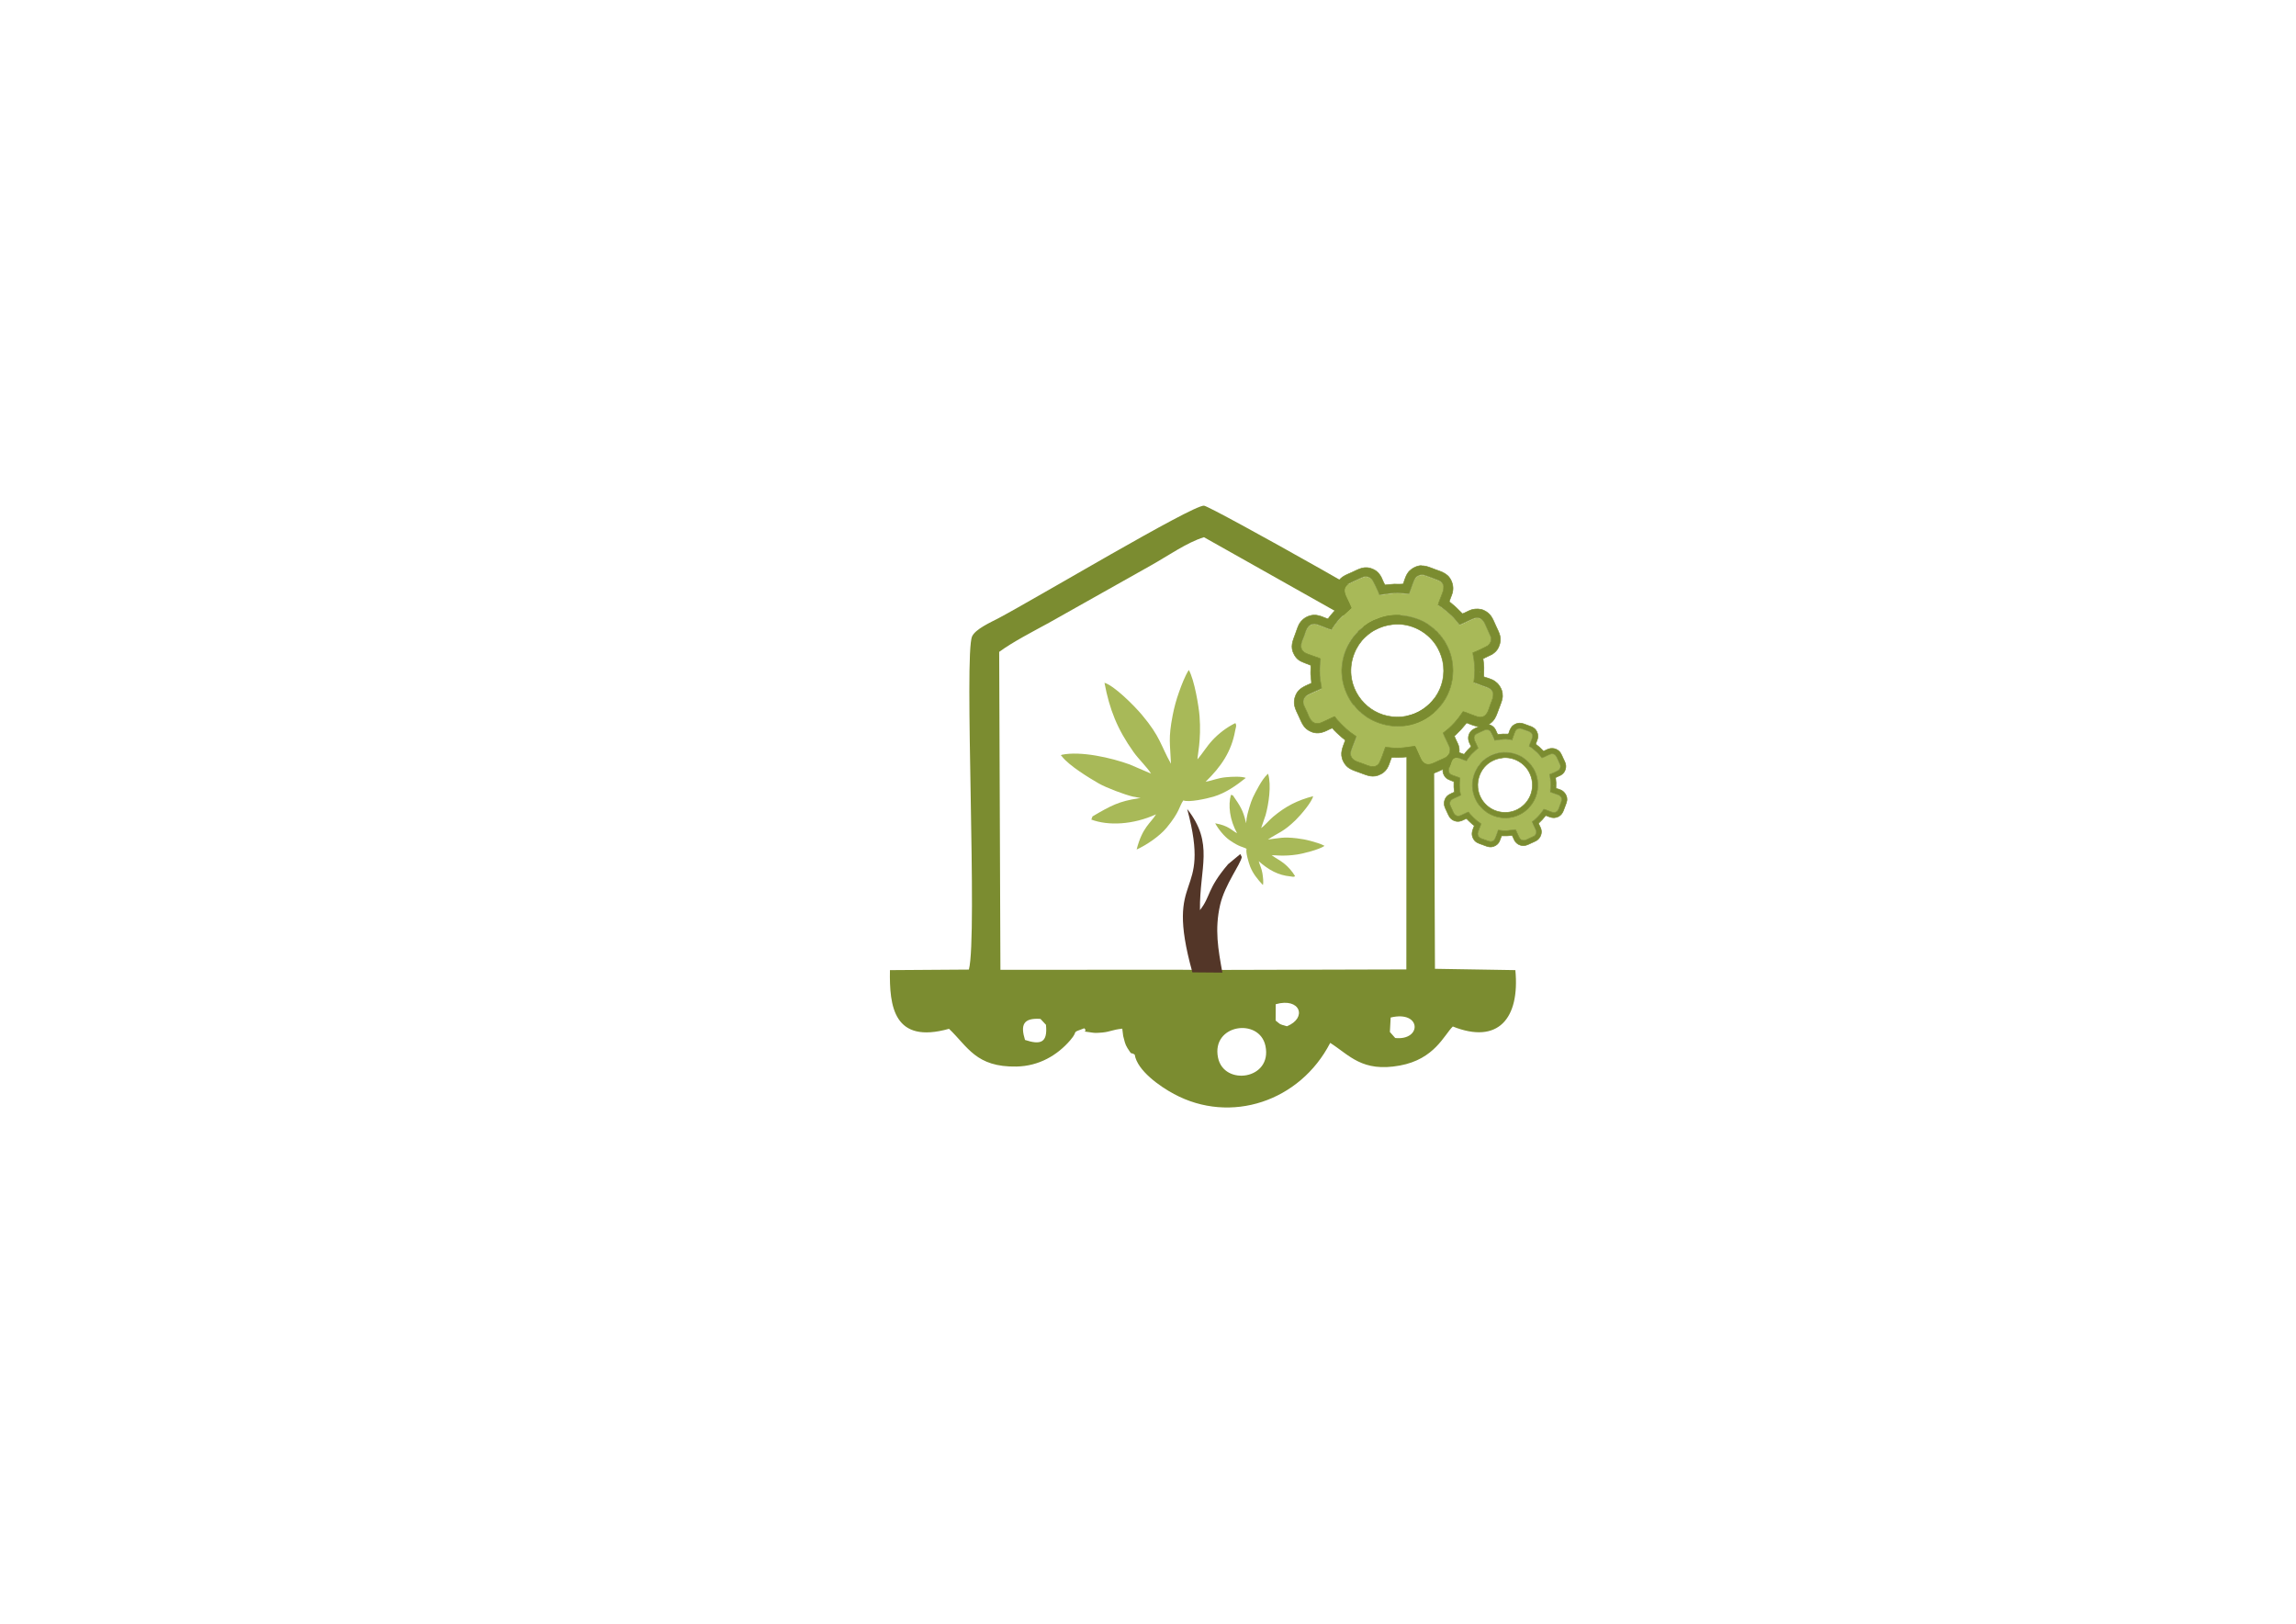
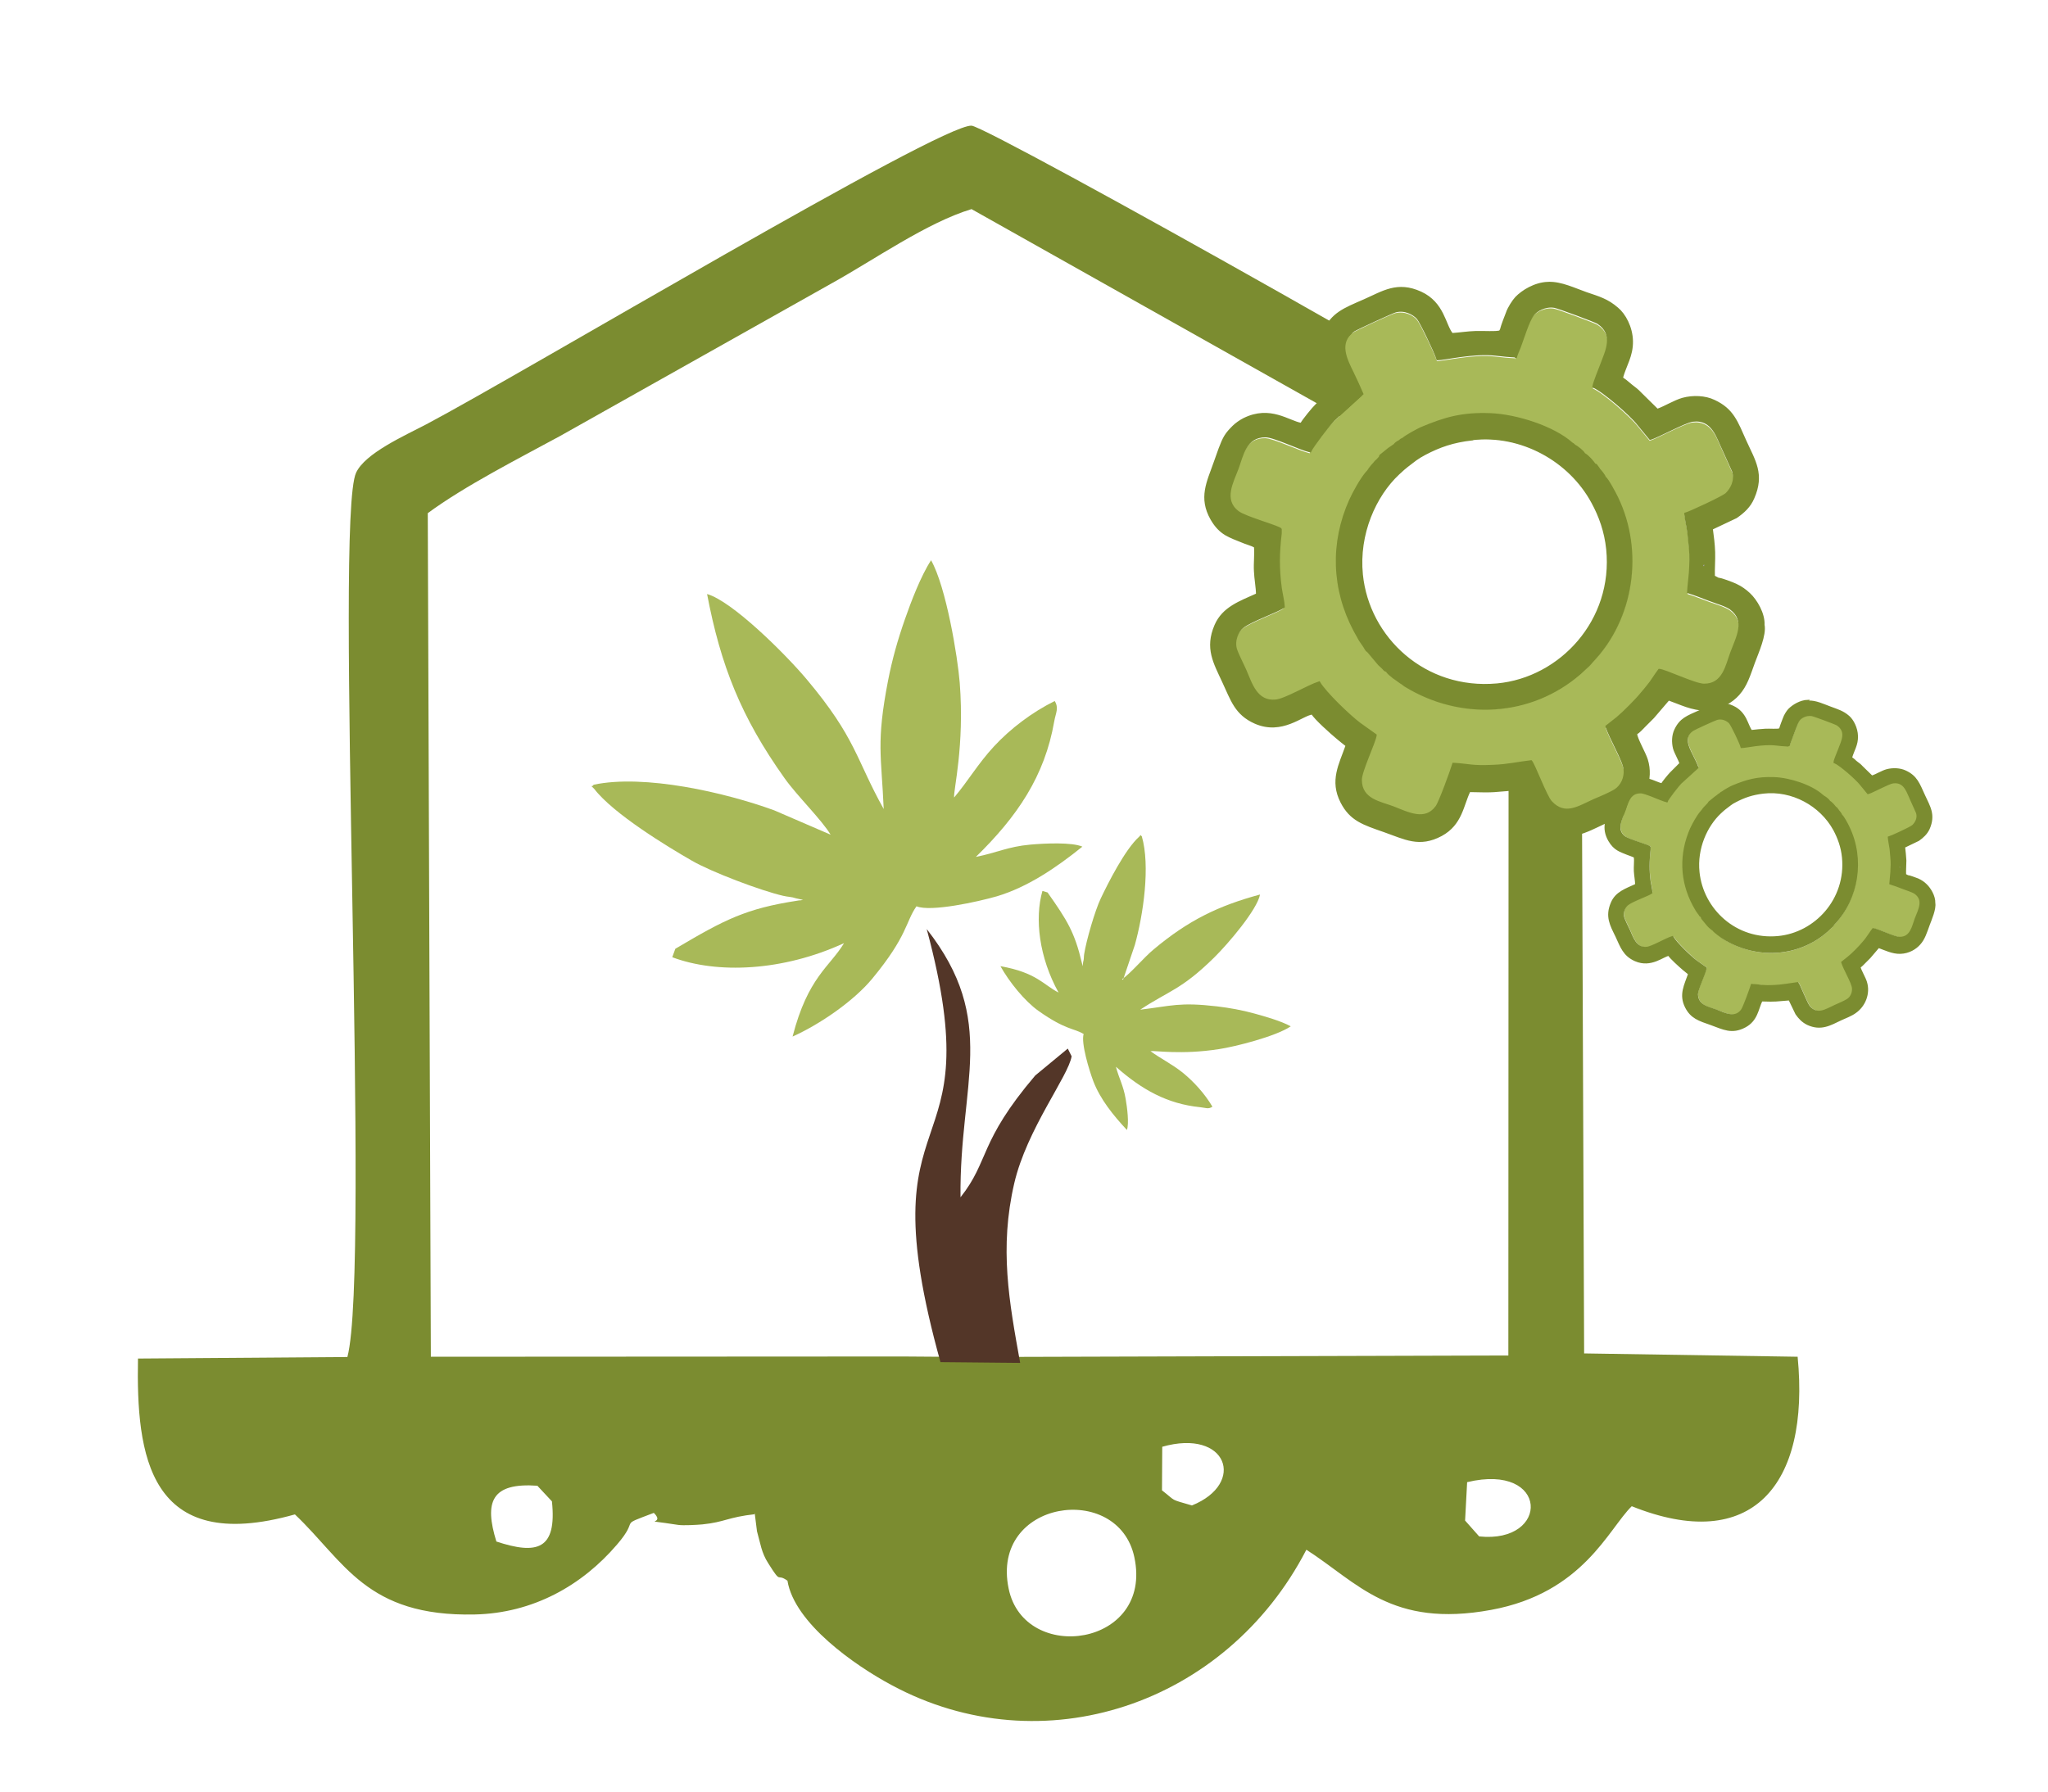
- <svg xmlns="http://www.w3.org/2000/svg" xml:space="preserve" width="297mm" height="210mm" version="1.1" style="shape-rendering:geometricPrecision; text-rendering:geometricPrecision; image-rendering:optimizeQuality; fill-rule:evenodd; clip-rule:evenodd" viewBox="0 0 29700 21000">
+ <svg xmlns="http://www.w3.org/2000/svg" xml:space="preserve" width="80mm" height="70mm" version="1.1" style="shape-rendering:geometricPrecision; text-rendering:geometricPrecision; image-rendering:optimizeQuality; fill-rule:evenodd; clip-rule:evenodd" viewBox="0 0 8000 7000">
  <defs>
    <style type="text/css">
   
    .str0 {stroke:#7B8C30;stroke-width:7.62}
    .fil1 {fill:#533628}
    .fil0 {fill:#7B8C30}
    .fil2 {fill:#A8B958}
    .fil3 {fill:#A2A2A2}
   
  </style>
  </defs>
  <g id="Capa_x0020_1">
-     <path class="fil0" d="M15756 13680c-90,-433 534,-522 613,-154 93,437 -536,524 -613,154zm-1238 -369l11 88c17,62 22,103 55,156 67,107 37,45 94,85 33,207 328,413 508,509 733,395 1630,97 2021,-661 250,159 412,383 901,293 449,-82 572,-395 685,-505 584,234 869,-101 809,-729l-1040 -17 -14 -3489c-88,112 -215,192 -355,219l-1 3278 -2603 7 -346 -3 -2302 1 -16 -4112c181,-133 447,-268 643,-376l1323 -744c210,-117 465,-297 683,-363l2169 1221c12,-9 26,-16 41,-25 71,-38 139,-61 231,-72 202,-23 405,68 529,223l0 -64c-34,-87 -2888,-1687 -2970,-1691 -153,-7 -2183,1205 -2657,1455 -107,56 -298,141 -342,235 -108,227 73,3879 -42,4310l-1021 7c-9,469 49,960 764,759 242,229 347,499 875,488 286,-6 524,-143 694,-341 117,-136 -4,-85 180,-154 65,63 -92,26 118,58 25,4 92,0 118,-3 110,-12 122,-35 257,-50zm-1058 -132l70 75c25,237 -74,261 -271,196 -60,-193 -25,-288 201,-272zm4529 -19c400,-96 406,301 59,265l-69 -78 10 -187zm-1487 -172c319,-91 411,178 145,285 -111,-32 -74,-18 -146,-74l1 -211z" />
-     <path class="fil1" d="M15424 12576l388 3c-54,-298 -102,-559 -29,-876 61,-263 264,-523 280,-619l-19 -38 -158 131c-277,326 -222,414 -364,594 -6,-556 187,-859 -165,-1308 324,1207 -307,768 67,2112z" />
-     <path class="fil2" d="M14888 10005l-275 -118c-240,-87 -633,-177 -880,-125 -8,15 -22,-4 3,20 94,123 360,283 476,350 95,55 336,146 444,171 26,6 37,4 64,12l34 7c-24,5 -9,0 -27,3 -251,38 -353,92 -595,234l-15 41c219,82 539,68 837,-68 -70,116 -176,164 -251,455 133,-60 298,-174 388,-282 173,-209 162,-277 216,-353 70,29 301,-22 392,-49 150,-45 288,-139 416,-242 -51,-22 -182,-16 -254,-9 -110,10 -164,40 -266,59 203,-197 335,-394 382,-659 7,-42 24,-65 3,-100 -111,54 -216,135 -295,220 -79,85 -126,169 -195,249 -3,-37 51,-250 27,-558 -10,-127 -66,-468 -139,-598 -50,76 -98,205 -127,287 -37,103 -62,198 -82,300 -59,303 -32,366 -22,626 -136,-243 -134,-345 -375,-632 -106,-126 -364,-382 -485,-415 66,347 165,599 378,898 61,86 181,202 224,276z" />
-     <path class="fil2" d="M16313 10712l58 -169c41,-147 76,-386 34,-530 -9,-4 1,-13 -12,3 -69,62 -152,228 -187,300 -28,59 -71,207 -81,272 -2,16 0,22 -4,39l-3 20c-4,-14 -1,-5 -3,-16 -34,-148 -71,-206 -167,-344l-25 -7c-39,134 -16,324 79,496 -72,-36 -106,-97 -283,-128 42,77 117,170 186,218 133,93 172,84 220,112 -14,43 27,179 47,231 34,87 96,165 164,237 11,-31 1,-109 -6,-152 -11,-65 -31,-96 -48,-156 127,112 250,182 411,197 26,3 40,11 60,-3 -37,-63 -91,-123 -145,-166 -55,-43 -106,-67 -158,-105 22,-4 151,19 334,-10 75,-12 276,-61 350,-111 -47,-27 -127,-49 -177,-63 -63,-17 -121,-28 -182,-35 -184,-21 -220,-2 -374,16 139,-92 199,-96 360,-253 70,-69 211,-235 225,-308 -204,55 -349,126 -518,267 -48,40 -112,117 -154,146z" />
-     <path class="fil2" d="M17667 9265l-23 -17c-9,-7 -14,-9 -22,-16 -9,-6 -20,-16 -24,-24 -9,-4 -8,-3 -15,-10 -6,-6 -6,-7 -12,-11 -9,-8 -14,-14 -23,-25l-39 -46c-5,-4 1,1 -5,-5 -1,-1 -3,-2 -3,-3 -6,-6 -2,-1 -5,-7 -9,-16 -19,-27 -29,-43 -9,-14 -17,-29 -25,-45 -106,-202 -114,-427 -21,-636 18,-40 52,-101 78,-131l10 -12 8 -11c8,-9 9,-12 18,-21 8,-8 10,-14 19,-20l13 -15c2,-7 2,-7 10,-13l34 -28 11 -8 16 -11c3,-6 15,-14 23,-18 9,-8 10,-9 21,-14 8,-10 68,-43 85,-50 118,-50 200,-73 338,-69 131,4 311,63 400,143 3,2 5,3 7,5 3,3 3,2 5,5 10,5 43,30 46,40 19,9 40,35 52,52 8,1 6,2 11,9 4,5 7,8 10,14 9,9 24,27 28,39 12,6 50,78 59,97 127,262 79,591 -122,800 -7,7 -10,13 -18,20l-41 38c-238,206 -580,228 -853,59 -8,-5 -15,-11 -22,-15zm561 -1582c-30,-1 -69,-5 -100,-8 -107,-12 -250,22 -283,22 -10,-33 -81,-181 -96,-199 -19,-23 -63,-46 -108,-34 -18,5 -189,83 -204,94 -81,57 -38,138 -4,207 16,33 33,68 46,101l-140 128c-22,21 -104,128 -115,153 -52,-12 -176,-73 -217,-73 -99,-1 -113,94 -136,155 -25,67 -76,154 1,213 36,27 208,73 209,85 0,1 1,2 1,3l-1 18c-11,95 -13,168 0,264 4,28 14,68 15,94 -27,21 -161,68 -200,98 -23,18 -46,64 -34,108 8,28 33,75 46,103 29,65 54,156 147,147 45,-4 158,-72 212,-89 31,51 148,164 198,201l79 56c-3,34 -73,175 -73,219 0,97 96,110 158,133 74,28 156,72 211,-3 15,-21 72,-176 82,-209 82,4 87,15 196,9 68,-3 120,-15 184,-23 15,16 73,172 98,198 68,73 134,25 211,-10 27,-12 78,-33 101,-48 31,-20 50,-61 46,-100 -4,-44 -71,-153 -89,-211l53 -42c30,-23 93,-87 118,-118 11,-14 19,-22 30,-37 20,-26 35,-52 56,-79 29,1 175,72 219,72 95,1 110,-94 133,-157 28,-76 73,-155 -3,-212 -24,-18 -70,-31 -103,-43 -33,-13 -73,-29 -106,-39 2,-31 7,-64 9,-96 3,-43 3,-80 0,-119l-7 -73c-4,-30 -13,-65 -15,-94 17,-4 185,-81 201,-97 23,-23 46,-61 32,-108l-46 -103c-29,-60 -50,-157 -150,-145 -39,5 -174,80 -208,89l-59 -71c-36,-46 -173,-165 -219,-183 3,-21 29,-83 38,-107 25,-68 69,-149 -15,-205 -14,-9 -194,-76 -212,-79 -45,-8 -89,17 -105,39 -21,30 -47,112 -63,155 -6,17 -15,36 -19,54z" />
-     <path class="fil0 str0" d="M18384 7315c-64,3 -123,40 -155,73 -14,15 -36,48 -45,74 -6,16 -24,60 -29,82 -2,3 -3,6 -3,7 -11,8 -90,3 -118,4 -41,1 -77,7 -117,11 -36,-44 -42,-151 -152,-202 -114,-53 -185,-3 -276,38 -99,43 -156,64 -198,155 -21,44 -24,102 -10,152 11,38 47,98 53,124 -7,8 -12,10 -19,19l-62 61c-13,12 -66,77 -73,91 -62,-11 -150,-88 -279,-23 -18,9 -39,23 -51,36 -14,14 -29,29 -40,48 -18,30 -38,90 -51,127 -35,98 -75,173 -16,277 44,77 93,86 148,110 17,7 48,17 64,25 4,32 -2,81 0,120 2,35 10,81 10,112 -83,38 -164,64 -202,151 -49,112 -5,184 38,276 41,87 60,157 157,199 131,57 230,-39 278,-45 13,23 94,96 122,120 15,13 29,24 45,36 -32,92 -78,171 -25,276 45,88 106,106 210,143 99,35 170,76 277,18 99,-53 104,-146 137,-215 133,4 110,0 232,-9l57 118c25,36 51,64 94,84 109,52 186,3 275,-37 34,-16 91,-38 119,-58 76,-53 118,-155 88,-250 -11,-35 -49,-97 -53,-126 16,-10 27,-24 42,-39 15,-15 28,-27 41,-41l75 -88c54,19 116,51 181,49 72,-3 127,-38 159,-74 38,-43 52,-93 76,-157 17,-47 56,-132 47,-182 2,-54 -35,-118 -70,-151 -18,-17 -39,-32 -66,-44 -16,-7 -71,-28 -85,-28l-21 -11c-1,-36 3,-80 2,-119 -1,-40 -7,-75 -11,-113l118 -57c37,-25 66,-52 84,-94 51,-116 5,-182 -37,-275 -44,-98 -63,-156 -154,-199 -44,-21 -103,-23 -153,-10 -39,11 -85,40 -124,54l-82 -81c-13,-15 -28,-24 -44,-38 -10,-9 -13,-10 -22,-19 -6,-6 -18,-12 -23,-19 16,-59 50,-106 48,-178 -2,-68 -37,-131 -71,-160 -49,-42 -90,-53 -152,-75 -53,-19 -122,-53 -183,-50 -2,0 -4,0 -5,1zm757 1377c0,-6 -1,-1 3,-1 11,1 0,-6 1,1 2,6 -5,4 -5,0zm-914 -1010c4,-18 13,-37 19,-54 16,-43 42,-126 63,-155 16,-22 60,-47 105,-39 18,3 199,70 212,79 84,57 40,137 15,205 -9,24 -35,85 -38,107 46,19 183,137 219,183l59 71c33,-9 168,-84 208,-89 100,-12 121,85 150,145l46 103c14,47 -9,86 -32,108 -16,16 -185,93 -201,97 2,30 11,64 15,94l7 73c4,39 3,76 0,119 -2,32 -7,65 -9,96 33,10 73,26 106,39 32,12 79,25 103,43 76,57 31,136 3,212 -23,63 -39,158 -133,157 -43,0 -190,-71 -219,-72 -21,27 -36,53 -56,79 -11,15 -19,23 -30,37 -25,32 -88,95 -118,118l-53 42c18,59 85,168 89,211 4,40 -16,80 -46,100 -23,15 -74,36 -101,48 -78,35 -144,83 -211,10 -25,-27 -82,-182 -98,-198 -64,8 -116,19 -184,23 -109,5 -114,-5 -196,-9 -10,33 -67,188 -82,209 -55,74 -137,31 -211,3 -62,-24 -157,-37 -158,-133 0,-43 69,-185 73,-219l-79 -56c-50,-37 -167,-150 -198,-201 -54,17 -167,85 -212,89 -93,9 -118,-81 -147,-147 -13,-29 -38,-75 -46,-103 -12,-44 11,-89 34,-108 39,-31 173,-78 200,-98 -1,-26 -11,-66 -15,-94 -13,-96 -11,-169 0,-264l1 -18c0,-1 -1,-1 -1,-3 -1,-12 -173,-57 -209,-85 -77,-59 -26,-146 -1,-213 23,-61 37,-156 136,-155 41,0 165,61 217,73 11,-25 93,-132 115,-153l140 -128c-13,-33 -30,-68 -46,-101 -34,-69 -76,-149 4,-207 15,-10 185,-89 204,-94 45,-12 89,11 108,34 15,18 86,166 96,199 33,0 176,-34 283,-22 30,4 69,7 100,8z" />
-     <path class="fil0 str0" d="M17510 9115l39 46c9,11 14,17 23,25 5,5 6,5 12,11 7,7 6,6 15,10 4,7 15,18 24,24 7,7 12,9 22,16l23 17c7,4 14,10 22,15 273,169 615,147 853,-59l41 -38c8,-8 11,-13 18,-20 201,-209 249,-538 122,-800 -9,-19 -47,-91 -59,-97 -5,-13 -20,-31 -28,-39 -3,-6 -6,-9 -10,-14 -5,-7 -4,-8 -11,-9 -12,-18 -33,-43 -52,-52 -3,-10 -36,-36 -46,-40 -2,-3 -2,-2 -5,-5 -2,-2 -4,-3 -7,-5 -88,-80 -269,-139 -400,-143 -138,-5 -219,19 -338,69 -16,7 -77,40 -85,50 -11,5 -12,6 -21,14 -8,4 -20,12 -23,18l-16 11 -11 8 -34 28c-8,6 -8,6 -10,13l-13 15c-9,6 -11,12 -19,20 -8,9 -10,12 -18,21l-8 11 -10 12c-25,31 -60,92 -78,131 -94,209 -86,434 21,636 8,16 16,31 25,45 10,16 20,27 29,43 4,6 0,1 5,7 1,1 2,3 3,3 6,6 0,0 5,5zm505 -1039c237,-27 474,102 585,308 36,67 63,142 72,229 34,347 -227,629 -536,658 -351,33 -627,-226 -659,-536 -20,-198 65,-385 179,-492 41,-38 42,-37 84,-68 13,-10 28,-18 45,-27 71,-38 139,-61 231,-72z" />
-     <path class="fil3" d="M19141 8692c0,4 7,6 5,0 -2,-7 9,0 -1,-1 -4,0 -3,-5 -3,1z" />
-     <path class="fil2" d="M19228 10501l-13 -10c-5,-4 -9,-6 -13,-10 -5,-3 -12,-10 -14,-14 -5,-2 -5,-2 -9,-6 -3,-4 -4,-4 -7,-7 -6,-5 -8,-8 -14,-15l-23 -27c-3,-2 1,1 -3,-3 0,0 -2,-1 -2,-2 -3,-4 -1,-1 -3,-4 -5,-9 -11,-16 -17,-25 -5,-8 -10,-17 -15,-26 -63,-119 -67,-252 -12,-375 10,-23 31,-59 46,-77l6 -7 5 -7c5,-6 6,-7 10,-13 4,-5 6,-8 11,-12l8 -9c1,-4 1,-4 6,-8l20 -16 6 -5 9 -7c2,-3 9,-8 13,-10 5,-5 6,-6 12,-8 5,-6 40,-25 50,-29 70,-29 118,-43 199,-40 77,3 184,37 236,84 2,1 3,2 4,3 2,2 1,1 3,3 6,3 25,18 27,24 11,6 24,21 31,31 5,1 3,1 7,5 2,3 4,5 6,9 5,5 14,16 17,23 7,4 29,46 35,57 75,154 47,348 -72,472 -4,4 -6,7 -10,12l-24 22c-140,122 -342,135 -503,35 -5,-3 -9,-7 -13,-9zm330 -933c-18,-1 -41,-3 -59,-5 -63,-7 -147,13 -167,13 -6,-20 -48,-107 -56,-117 -11,-14 -37,-27 -64,-20 -11,3 -111,49 -120,55 -47,34 -22,81 -2,122 10,20 20,40 27,60l-82 75c-13,13 -61,75 -68,90 -31,-7 -104,-43 -128,-43 -58,-1 -67,55 -80,91 -15,40 -45,91 0,125 21,16 123,43 123,50 0,1 0,1 0,1l0 10c-7,56 -8,99 0,156 2,16 8,40 9,55 -16,12 -95,40 -118,58 -14,11 -27,38 -20,64 4,16 19,44 27,61 17,38 32,92 87,86 27,-3 93,-42 125,-52 18,30 87,97 117,119l46 33c-2,20 -43,103 -43,129 0,57 56,65 93,79 44,17 92,42 125,-2 9,-12 42,-104 48,-123 48,3 51,9 115,6 40,-2 71,-9 108,-13 9,9 43,101 58,117 40,43 79,15 125,-6 16,-7 46,-19 59,-28 18,-12 29,-36 27,-59 -2,-26 -42,-90 -53,-125l31 -25c17,-14 55,-51 69,-70 7,-8 11,-13 18,-22 12,-15 20,-30 33,-46 17,1 103,42 129,43 56,1 65,-55 79,-93 16,-45 43,-91 -2,-125 -14,-10 -41,-18 -60,-25 -20,-7 -43,-17 -63,-23 1,-18 4,-38 5,-57 2,-25 2,-47 0,-70l-4 -43c-2,-18 -8,-38 -9,-56 10,-2 109,-48 119,-57 13,-13 27,-36 19,-64l-27 -61c-17,-35 -30,-92 -89,-85 -23,3 -103,47 -122,52l-35 -42c-21,-27 -102,-97 -129,-108 2,-12 17,-49 22,-63 15,-40 41,-88 -9,-121 -8,-5 -115,-45 -125,-47 -27,-5 -53,10 -62,23 -13,17 -28,66 -37,92 -4,10 -9,21 -11,32z" />
-     <path class="fil0 str0" d="M19651 9352c-38,2 -73,24 -91,43 -8,9 -21,29 -27,44 -4,10 -14,35 -17,48 -1,2 -2,3 -2,4 -7,5 -53,2 -70,2 -24,1 -45,4 -69,6 -21,-26 -25,-89 -90,-119 -67,-31 -109,-2 -163,22 -59,26 -92,38 -117,91 -12,26 -14,60 -6,90 6,23 27,58 31,73 -4,4 -7,6 -11,11l-36 36c-7,7 -39,45 -43,53 -36,-6 -89,-52 -165,-14 -11,5 -23,14 -30,21 -8,8 -17,17 -24,28 -11,18 -22,53 -30,75 -21,58 -44,102 -9,163 26,45 55,51 87,65 10,4 28,10 38,15 2,19 -1,47 0,70 1,21 6,48 6,66 -49,22 -97,38 -119,89 -29,66 -3,108 22,162 24,51 36,93 92,117 77,34 135,-23 164,-26 8,14 56,56 72,71 9,8 17,14 27,21 -19,54 -46,101 -15,163 26,52 62,62 124,84 58,21 100,45 163,11 58,-31 61,-86 81,-127 78,2 65,0 137,-5l33 70c15,21 30,37 55,49 64,30 110,2 162,-22 20,-9 54,-23 70,-34 45,-32 70,-91 52,-148 -6,-21 -29,-57 -31,-74 10,-6 16,-14 25,-23 9,-9 16,-16 24,-24l44 -52c32,11 68,30 107,29 43,-2 75,-22 94,-44 22,-26 31,-55 45,-93 10,-28 33,-78 28,-107 1,-32 -21,-70 -41,-89 -10,-10 -23,-19 -39,-26 -9,-4 -42,-17 -50,-17l-12 -6c-1,-21 2,-47 1,-70 -1,-24 -4,-44 -6,-67l70 -33c22,-15 39,-31 50,-55 30,-69 3,-108 -22,-162 -26,-58 -37,-92 -91,-117 -26,-12 -61,-14 -90,-6 -23,6 -50,23 -73,32l-48 -48c-8,-9 -16,-14 -26,-22 -6,-5 -8,-6 -13,-11 -4,-3 -11,-7 -14,-11 9,-35 30,-62 29,-105 -1,-40 -22,-77 -42,-94 -29,-25 -53,-31 -90,-44 -31,-11 -72,-31 -108,-29 -1,0 -2,0 -3,1zm446 811c0,-4 0,-1 2,-1 6,1 0,-3 1,1 1,4 -3,2 -3,0zm-538 -595c2,-10 8,-22 11,-32 9,-25 25,-74 37,-92 10,-13 35,-28 62,-23 10,2 117,41 125,47 50,33 24,81 9,121 -5,14 -21,50 -22,63 27,11 108,81 129,108l35 42c20,-5 99,-49 122,-52 59,-7 71,50 89,85l27 61c8,27 -6,50 -19,64 -10,10 -109,55 -119,57 1,18 6,38 9,56l4 43c2,23 2,45 0,70 -1,19 -4,38 -5,57 19,6 43,16 63,23 19,7 47,15 60,25 45,34 18,80 2,125 -14,37 -23,93 -79,93 -26,0 -112,-42 -129,-43 -12,16 -21,31 -33,46 -7,9 -11,13 -18,22 -15,19 -52,56 -69,70l-31 25c11,35 50,99 53,125 2,23 -9,47 -27,59 -14,9 -44,21 -59,28 -46,21 -85,49 -125,6 -15,-16 -49,-107 -58,-117 -38,4 -68,11 -108,13 -64,3 -67,-3 -115,-6 -6,19 -39,111 -48,123 -32,44 -81,18 -125,2 -37,-14 -93,-22 -93,-79 0,-26 41,-109 43,-129l-46 -33c-29,-22 -98,-89 -117,-119 -32,10 -98,50 -125,52 -55,5 -70,-48 -87,-86 -8,-17 -22,-44 -27,-61 -7,-26 6,-53 20,-64 23,-18 102,-46 118,-58 -1,-15 -6,-39 -9,-55 -8,-56 -7,-100 0,-156l0 -10c0,0 0,-1 0,-1 0,-7 -102,-34 -123,-50 -45,-35 -15,-86 0,-125 13,-36 22,-92 80,-91 24,0 97,36 128,43 6,-15 55,-78 68,-90l82 -75c-8,-19 -18,-40 -27,-60 -20,-40 -45,-88 2,-122 9,-6 109,-52 120,-55 27,-7 52,6 64,20 9,10 51,98 56,117 20,0 104,-20 167,-13 18,2 41,4 59,5z" />
-     <path class="fil0 str0" d="M19136 10413l23 27c5,6 8,10 14,15 3,3 4,3 7,7 4,4 3,4 9,6 2,4 9,10 14,14 4,4 7,6 13,10l13 10c4,2 8,6 13,9 161,100 363,87 503,-35l24 -22c5,-4 6,-8 10,-12 118,-123 147,-317 72,-472 -5,-11 -28,-53 -35,-57 -3,-8 -12,-18 -17,-23 -2,-4 -4,-5 -6,-9 -3,-4 -2,-5 -7,-5 -7,-10 -20,-25 -31,-31 -2,-6 -21,-21 -27,-24 -1,-2 -1,-1 -3,-3 -1,-1 -3,-2 -4,-3 -52,-47 -158,-82 -236,-84 -81,-3 -129,11 -199,40 -10,4 -45,24 -50,29 -7,3 -7,4 -12,8 -5,2 -12,7 -13,10l-9 7 -6 5 -20 16c-5,4 -5,4 -6,8l-8 9c-5,3 -7,7 -11,12 -5,5 -6,7 -10,13l-5 7 -6 7c-15,18 -35,54 -46,77 -55,123 -51,256 12,375 5,9 10,18 15,26 6,9 12,16 17,25 2,3 0,0 3,4 0,0 1,1 2,2 4,3 0,0 3,3zm298 -612c139,-16 279,60 345,182 21,39 37,84 42,135 20,205 -134,371 -316,388 -207,19 -370,-133 -388,-316 -12,-117 38,-227 105,-290 24,-23 25,-22 49,-40 8,-6 17,-11 27,-16 42,-22 82,-36 136,-42z" />
-     <path class="fil3" d="M20097 10163c0,2 4,4 3,0 -1,-4 5,0 -1,-1 -2,0 -2,-3 -2,1z" />
+     <path class="fil0" d="M3940 6207c-72,-347 428,-419 491,-123 75,350 -430,420 -491,123zm-992 -295l9 71c14,49 17,83 44,125 54,86 30,36 75,68 27,166 263,331 407,408 588,317 1306,78 1620,-529 200,128 331,307 722,235 359,-66 458,-316 549,-405 468,188 697,-81 648,-584l-834 -13 -11 -2796c-71,90 -172,154 -284,176l-1 2628 -2086 6 -278 -2 -1845 1 -12 -3296c145,-107 358,-215 516,-301l1060 -596c168,-93 373,-238 548,-291l1739 978c10,-7 21,-13 33,-20 57,-31 111,-49 185,-57 162,-19 324,54 424,179l0 -51c-27,-69 -2315,-1352 -2381,-1355 -123,-6 -1750,966 -2130,1167 -86,45 -239,113 -274,189 -86,182 58,3109 -34,3455l-818 6c-7,376 40,770 613,609 194,184 278,400 702,391 229,-5 420,-114 556,-273 94,-109 -3,-68 144,-124 52,51 -73,21 95,47 20,3 73,0 95,-2 88,-9 98,-28 206,-40zm-848 -106l56 60c20,190 -59,209 -217,157 -48,-155 -20,-231 161,-218zm3631 -15c321,-77 325,241 47,212l-55 -62 8 -150zm-1192 -138c255,-73 330,143 117,229 -89,-26 -59,-14 -117,-59l1 -170z" />
+     <path class="fil1" d="M3674 5322l311 3c-43,-239 -82,-448 -23,-702 49,-211 212,-419 224,-496l-15 -30 -127 105c-222,261 -178,332 -292,476 -5,-446 150,-688 -132,-1048 260,967 -246,616 54,1693z" />
+     <path class="fil2" d="M3244 3261l-220 -95c-192,-70 -507,-142 -705,-100 -6,12 -17,-3 2,16 75,98 288,227 382,281 76,44 269,117 356,137 21,5 30,3 51,10l27 6c-20,4 -7,0 -22,3 -201,31 -283,73 -477,188l-12 33c175,66 432,55 671,-55 -56,93 -141,132 -201,365 107,-48 239,-139 311,-226 139,-168 130,-222 173,-283 56,23 241,-18 314,-39 120,-36 231,-111 334,-194 -41,-18 -146,-13 -203,-8 -89,8 -131,32 -213,48 162,-158 269,-316 306,-529 6,-34 19,-52 2,-80 -89,44 -173,108 -237,177 -63,68 -101,135 -156,200 -3,-30 41,-200 22,-448 -8,-101 -53,-375 -112,-479 -40,61 -79,164 -102,230 -29,83 -50,158 -66,240 -47,243 -26,293 -17,502 -109,-195 -107,-276 -301,-507 -85,-101 -292,-306 -389,-333 53,278 132,480 303,720 49,69 145,162 180,221z" />
+     <path class="fil2" d="M4387 3828l46 -136c33,-118 61,-309 27,-425 -8,-3 1,-10 -10,2 -55,49 -122,182 -150,241 -23,48 -57,166 -65,218 -2,12 0,18 -4,31l-2 16c-3,-11 0,-4 -3,-13 -28,-119 -57,-166 -134,-275l-20 -6c-31,108 -13,260 63,397 -58,-29 -85,-78 -227,-103 34,61 94,136 149,175 106,75 138,67 176,90 -11,35 22,143 38,185 27,70 77,132 131,190 9,-25 1,-88 -5,-122 -9,-52 -25,-77 -38,-125 102,90 201,145 329,158 21,2 32,9 48,-2 -30,-51 -73,-98 -116,-133 -44,-35 -85,-54 -126,-84 17,-3 121,15 268,-8 60,-9 221,-49 280,-89 -38,-21 -102,-39 -142,-50 -51,-14 -97,-22 -146,-28 -147,-17 -176,-2 -300,13 111,-74 160,-77 288,-203 56,-55 169,-188 180,-247 -163,44 -280,101 -415,214 -39,32 -90,94 -124,117z" />
+     <path class="fil2" d="M5471 2668l-18 -13c-7,-6 -12,-8 -17,-13 -7,-5 -16,-13 -19,-19 -7,-3 -6,-3 -12,-8 -5,-5 -5,-5 -9,-9 -7,-7 -11,-11 -19,-20l-31 -37c-4,-3 1,1 -4,-4 -1,0 -2,-2 -3,-2 -5,-5 -2,-1 -4,-6 -7,-13 -15,-22 -23,-35 -7,-11 -14,-23 -20,-36 -85,-162 -92,-342 -17,-510 14,-32 42,-81 62,-105l8 -9 6 -9c6,-7 8,-10 14,-17 6,-6 8,-11 15,-16l11 -12c2,-6 1,-6 8,-11l27 -22 9 -6 13 -9c2,-5 12,-11 18,-14 7,-6 8,-8 17,-11 7,-8 55,-34 68,-40 95,-40 160,-59 271,-55 105,3 250,51 320,115 2,1 4,3 6,4 3,2 2,2 4,4 8,4 34,24 37,32 15,8 32,28 42,42 6,1 5,2 9,7 3,4 6,7 8,12 7,7 19,21 23,32 9,5 40,62 47,78 102,210 63,474 -98,641 -6,6 -8,10 -14,16l-33 30c-191,165 -465,183 -684,48 -6,-4 -12,-9 -17,-12zm449 -1268c-24,-1 -56,-4 -80,-7 -86,-10 -200,18 -227,18 -8,-27 -65,-145 -77,-160 -15,-19 -50,-37 -87,-27 -15,4 -152,67 -163,75 -65,46 -30,111 -3,166 13,27 27,55 37,81l-112 102c-18,17 -84,102 -92,123 -42,-10 -141,-58 -174,-59 -79,-1 -90,75 -109,124 -20,54 -61,123 1,171 29,22 167,59 167,68 0,1 0,2 0,2l0 14c-9,76 -10,135 0,212 3,22 11,54 12,75 -22,16 -129,54 -160,79 -18,15 -37,51 -27,86 6,22 26,60 37,83 23,52 43,125 118,118 36,-4 126,-58 170,-71 25,41 119,131 158,161l63 45c-3,27 -58,140 -58,175 0,78 77,88 126,107 59,23 125,57 169,-2 12,-17 58,-141 66,-168 66,3 70,12 157,8 54,-3 96,-12 147,-18 12,13 58,137 78,159 54,58 107,20 169,-8 22,-10 62,-26 81,-38 25,-16 40,-49 37,-80 -3,-35 -57,-123 -71,-169l43 -34c24,-19 75,-70 94,-95 9,-11 15,-18 24,-29 16,-20 28,-41 45,-63 23,1 140,58 175,58 76,1 88,-75 107,-126 22,-61 59,-124 -2,-170 -19,-14 -56,-25 -82,-34 -27,-10 -59,-23 -85,-31 1,-25 5,-51 7,-77 2,-34 3,-65 0,-96l-6 -58c-3,-24 -10,-52 -12,-76 13,-3 148,-65 161,-78 18,-18 37,-49 26,-87l-37 -82c-24,-48 -40,-126 -121,-116 -31,4 -140,64 -166,71l-47 -57c-29,-37 -138,-132 -175,-147 2,-17 23,-66 30,-85 20,-55 56,-119 -12,-164 -11,-7 -156,-61 -170,-63 -36,-6 -71,14 -84,32 -17,24 -38,90 -51,125 -5,14 -12,29 -16,43z" />
+     <path class="fil0 str0" d="M6046 1105c-51,2 -99,32 -124,58 -11,12 -29,39 -36,60 -5,13 -19,48 -23,65 -2,3 -3,5 -3,6 -9,6 -72,2 -95,3 -33,1 -62,6 -93,8 -29,-35 -33,-121 -122,-162 -92,-42 -148,-2 -221,30 -80,35 -125,51 -159,124 -17,36 -19,82 -8,122 9,31 37,79 43,100 -6,6 -10,8 -15,15l-49 49c-10,9 -53,61 -58,73 -49,-8 -121,-70 -224,-19 -14,7 -31,19 -41,29 -11,11 -23,23 -32,38 -15,24 -30,72 -41,102 -28,79 -60,139 -13,222 35,61 74,69 119,88 13,6 39,13 51,20 3,26 -2,65 0,96 1,28 8,65 8,90 -66,30 -132,52 -162,121 -39,90 -4,147 30,221 33,70 48,126 125,160 105,46 184,-32 223,-36 10,19 75,77 98,96 12,10 23,19 36,29 -26,74 -63,137 -20,221 36,70 85,85 168,114 80,28 136,61 222,15 79,-43 83,-117 110,-172 106,3 88,0 186,-7l45 95c20,29 41,51 75,67 87,41 149,3 220,-30 28,-13 73,-31 96,-47 61,-43 95,-124 71,-201 -9,-28 -39,-78 -42,-101 13,-8 22,-19 34,-31 12,-12 22,-22 33,-33l60 -70c43,15 93,41 145,39 58,-2 102,-30 128,-59 31,-35 42,-74 61,-126 14,-38 45,-106 37,-146 2,-43 -28,-95 -56,-121 -14,-13 -31,-26 -53,-36 -13,-6 -57,-23 -68,-23l-17 -9c-1,-29 2,-64 1,-95 -1,-32 -5,-60 -9,-91l95 -45c29,-20 53,-42 67,-75 41,-93 4,-146 -30,-221 -35,-78 -50,-125 -123,-159 -35,-17 -83,-19 -123,-8 -32,9 -68,32 -99,43l-66 -65c-11,-12 -22,-20 -35,-30 -8,-7 -10,-8 -18,-15 -5,-5 -15,-10 -19,-15 13,-48 40,-85 39,-143 -1,-55 -29,-105 -57,-128 -39,-34 -72,-43 -122,-60 -43,-15 -98,-42 -147,-40 -2,0 -3,0 -4,1zm607 1103c0,-5 0,-1 3,-1 9,1 0,-5 1,1 1,5 -4,3 -4,0zm-732 -809c3,-14 11,-30 16,-43 13,-35 33,-101 51,-125 13,-18 48,-38 84,-32 14,2 159,56 170,63 67,45 32,110 12,164 -7,19 -28,69 -30,85 37,15 147,110 175,147l47 57c27,-7 135,-67 166,-71 80,-10 97,68 121,116l37 82c11,37 -8,69 -26,87 -13,13 -148,75 -161,78 2,24 9,51 12,76l6 58c3,31 2,61 0,96 -2,26 -6,52 -7,77 26,8 59,21 85,31 26,10 63,20 82,34 61,46 25,109 2,170 -19,51 -31,127 -107,126 -35,0 -152,-57 -175,-58 -17,22 -28,43 -45,63 -9,12 -15,18 -24,29 -20,25 -71,76 -94,95l-43 34c15,47 68,134 71,169 3,32 -12,64 -37,80 -19,12 -59,29 -81,38 -62,28 -115,66 -169,8 -20,-21 -66,-146 -78,-159 -51,6 -93,16 -147,18 -87,4 -91,-4 -157,-8 -8,26 -53,151 -66,168 -44,60 -110,25 -169,2 -50,-19 -126,-29 -126,-107 0,-35 55,-148 58,-175l-63 -45c-40,-30 -134,-120 -158,-161 -44,14 -133,68 -170,71 -75,7 -95,-65 -118,-118 -10,-23 -30,-61 -37,-83 -10,-35 8,-72 27,-86 31,-25 138,-62 160,-79 -1,-21 -9,-53 -12,-75 -10,-77 -9,-136 0,-212l0 -14c0,-1 0,-1 0,-2 -1,-9 -139,-46 -167,-68 -62,-47 -21,-117 -1,-171 18,-49 30,-125 109,-124 33,0 132,49 174,59 9,-20 75,-106 92,-123l112 -102c-11,-26 -24,-54 -37,-81 -27,-55 -61,-120 3,-166 12,-8 149,-71 163,-75 36,-10 71,9 87,27 12,14 69,133 77,160 27,0 141,-28 227,-18 24,3 56,6 80,7z" />
+     <path class="fil0 str0" d="M5346 2548l31 37c7,9 11,13 19,20 4,4 5,4 9,9 5,6 5,5 12,8 3,6 12,14 19,19 6,6 10,8 17,13l18 13c6,3 11,8 17,12 219,135 493,118 684,-48l33 -30c6,-6 9,-10 14,-16 161,-167 199,-432 98,-641 -7,-15 -38,-73 -47,-78 -4,-10 -16,-25 -23,-32 -2,-5 -5,-7 -8,-12 -4,-6 -3,-6 -9,-7 -10,-14 -27,-34 -42,-42 -2,-8 -29,-29 -37,-32 -2,-2 -1,-2 -4,-4 -2,-2 -3,-3 -6,-4 -71,-64 -216,-111 -320,-115 -110,-4 -176,15 -271,55 -13,6 -61,32 -68,40 -9,4 -10,5 -17,11 -7,3 -16,10 -18,14l-13 9 -9 6 -27 22c-7,5 -7,5 -8,11l-11 12c-7,5 -9,10 -15,16 -7,7 -8,10 -14,17l-6 9 -8 9c-20,24 -48,74 -62,105 -75,167 -69,348 17,510 7,13 13,24 20,36 8,13 16,22 23,35 3,4 0,1 4,6 0,1 2,2 3,2 5,5 0,0 4,4zm405 -832c190,-22 380,82 469,247 29,53 51,114 58,183 28,278 -182,505 -430,528 -282,26 -503,-181 -528,-429 -16,-159 52,-309 143,-394 33,-31 34,-29 67,-55 11,-8 23,-15 36,-22 57,-30 111,-49 185,-57z" />
+     <path class="fil3" d="M6653 2209c0,3 5,5 4,0 -1,-5 7,0 -1,-1 -3,0 -3,-4 -3,1z" />
+     <path class="fil2" d="M6723 3659l-11 -8c-4,-3 -7,-4 -10,-8 -4,-3 -9,-8 -11,-11 -4,-2 -4,-2 -7,-5 -3,-3 -3,-3 -6,-5 -4,-4 -7,-7 -11,-12l-18 -22c-2,-2 0,1 -2,-2 0,0 -1,-1 -1,-1 -3,-3 -1,-1 -3,-3 -4,-7 -9,-13 -14,-20 -4,-7 -8,-14 -12,-21 -50,-95 -54,-202 -10,-300 8,-19 25,-48 37,-62l5 -6 4 -5c4,-4 4,-6 8,-10 4,-4 5,-7 9,-9l6 -7c1,-3 1,-3 5,-6l16 -13 5 -4 7 -5c1,-3 7,-7 11,-8 4,-4 5,-4 10,-7 4,-5 32,-20 40,-23 56,-24 94,-35 160,-32 62,2 147,30 189,68 1,1 2,1 3,2 2,1 1,1 2,2 5,2 20,14 22,19 9,4 19,16 25,25 4,1 3,1 5,4 2,3 3,4 5,7 4,4 11,13 13,19 6,3 23,37 28,46 60,124 37,279 -58,378 -3,3 -5,6 -8,10l-19 18c-113,98 -274,108 -403,28 -4,-2 -7,-5 -10,-7zm265 -748c-14,-1 -33,-2 -47,-4 -51,-6 -118,10 -134,10 -5,-16 -38,-86 -45,-94 -9,-11 -30,-22 -51,-16 -9,2 -89,39 -96,44 -38,27 -18,65 -2,98 8,16 16,32 22,48l-66 60c-10,10 -49,60 -54,72 -24,-6 -83,-34 -102,-35 -47,0 -53,44 -64,73 -12,32 -36,73 0,101 17,13 98,35 99,40 0,1 0,1 0,1l0 8c-5,45 -6,79 0,125 2,13 7,32 7,44 -13,10 -76,32 -94,46 -11,9 -22,30 -16,51 4,13 16,35 22,49 14,31 26,74 70,69 21,-2 74,-34 100,-42 15,24 70,77 93,95l37 26c-2,16 -34,83 -34,103 0,46 45,52 75,63 35,13 74,34 100,-1 7,-10 34,-83 39,-99 39,2 41,7 92,4 32,-2 57,-7 87,-11 7,8 34,81 46,94 32,34 63,12 100,-5 13,-6 37,-16 48,-23 14,-9 24,-29 22,-47 -2,-21 -34,-72 -42,-100l25 -20c14,-11 44,-41 56,-56 5,-7 9,-10 14,-17 9,-12 16,-24 26,-37 13,1 83,34 103,34 45,0 52,-44 63,-74 13,-36 35,-73 -1,-100 -11,-8 -33,-15 -48,-20 -16,-6 -35,-14 -50,-18 1,-15 3,-30 4,-45 1,-20 2,-38 0,-56l-3 -34c-2,-14 -6,-30 -7,-45 8,-2 87,-38 95,-46 11,-11 22,-29 15,-51l-22 -49c-14,-28 -24,-74 -71,-69 -18,2 -82,38 -98,42l-28 -34c-17,-22 -82,-78 -103,-87 1,-10 14,-39 18,-50 12,-32 33,-70 -7,-97 -6,-4 -92,-36 -100,-37 -21,-4 -42,8 -50,19 -10,14 -22,53 -30,73 -3,8 -7,17 -9,25z" />
+     <path class="fil0 str0" d="M7062 2738c-30,1 -58,19 -73,34 -7,7 -17,23 -21,35 -3,8 -11,28 -14,39 -1,2 -2,3 -2,3 -5,4 -42,1 -56,2 -20,1 -36,3 -55,5 -17,-21 -20,-71 -72,-95 -54,-25 -87,-1 -131,18 -47,21 -74,30 -94,73 -10,21 -11,48 -5,72 5,18 22,46 25,59 -3,4 -6,5 -9,9l-29 29c-6,6 -31,36 -34,43 -29,-5 -71,-41 -132,-11 -8,4 -18,11 -24,17 -7,7 -14,14 -19,23 -9,14 -18,42 -24,60 -17,46 -35,82 -7,131 21,36 44,41 70,52 8,3 23,8 30,12 2,15 -1,38 0,56 1,17 5,38 5,53 -39,18 -78,30 -95,71 -23,53 -3,87 18,130 19,41 29,74 74,94 62,27 109,-19 131,-21 6,11 44,45 58,57 7,6 14,11 21,17 -15,44 -37,81 -12,130 21,41 50,50 99,67 47,17 80,36 131,9 47,-25 49,-69 65,-102 63,2 52,0 109,-4l27 56c12,17 24,30 44,40 52,24 88,2 130,-18 16,-7 43,-18 56,-28 36,-25 56,-73 42,-118 -5,-17 -23,-46 -25,-59 8,-5 13,-11 20,-18 7,-7 13,-13 19,-19l35 -41c25,9 55,24 85,23 34,-1 60,-18 75,-35 18,-20 25,-44 36,-74 8,-22 26,-62 22,-86 1,-26 -17,-56 -33,-71 -8,-8 -18,-15 -31,-21 -8,-3 -34,-13 -40,-13l-10 -5c-1,-17 1,-38 1,-56 -1,-19 -3,-35 -5,-53l56 -27c17,-12 31,-25 40,-44 24,-55 2,-86 -18,-130 -21,-46 -30,-74 -73,-94 -21,-10 -49,-11 -72,-5 -19,5 -40,19 -59,25l-39 -38c-6,-7 -13,-12 -21,-18 -5,-4 -6,-5 -10,-9 -3,-3 -9,-6 -11,-9 8,-28 24,-50 23,-84 -1,-32 -17,-62 -33,-76 -23,-20 -43,-25 -72,-36 -25,-9 -57,-25 -86,-23 -1,0 -2,0 -3,0zm358 650c0,-3 0,-1 2,0 5,0 0,-3 1,0 1,3 -2,2 -2,0zm-432 -477c2,-8 6,-17 9,-25 8,-20 20,-59 30,-73 8,-11 28,-22 50,-19 8,1 94,33 100,37 40,27 19,65 7,97 -4,11 -17,40 -18,50 22,9 86,65 103,87l28 34c16,-4 80,-40 98,-42 47,-6 57,40 71,69l22 49c7,22 -4,40 -15,51 -8,8 -87,44 -95,46 1,14 5,30 7,45l3 34c2,18 1,36 0,56 -1,15 -3,31 -4,45 16,5 35,12 50,18 15,6 37,12 48,20 36,27 15,64 1,100 -11,30 -18,75 -63,74 -20,0 -90,-34 -103,-34 -10,13 -17,25 -26,37 -5,7 -9,11 -14,17 -12,15 -42,45 -56,56l-25 20c9,28 40,79 42,100 2,19 -7,38 -22,47 -11,7 -35,17 -48,23 -37,17 -68,39 -100,5 -12,-13 -39,-86 -46,-94 -30,4 -55,9 -87,11 -51,3 -54,-2 -92,-4 -5,16 -31,89 -39,99 -26,35 -65,15 -100,1 -29,-11 -74,-17 -75,-63 0,-20 33,-87 34,-103l-37 -26c-24,-18 -79,-71 -93,-95 -26,8 -79,40 -100,42 -44,4 -56,-38 -70,-69 -6,-13 -18,-36 -22,-49 -6,-21 5,-42 16,-51 18,-15 82,-37 94,-46 0,-12 -5,-31 -7,-44 -6,-45 -5,-80 0,-125l0 -8c0,0 0,-1 0,-1 0,-5 -82,-27 -99,-40 -36,-28 -12,-69 0,-101 11,-29 18,-74 64,-73 19,0 78,29 102,35 5,-12 44,-62 54,-72l66 -60c-6,-16 -14,-32 -22,-48 -16,-32 -36,-71 2,-98 7,-5 88,-42 96,-44 21,-6 42,5 51,16 7,8 41,78 45,94 16,0 83,-16 134,-10 14,2 33,3 47,4z" />
+     <path class="fil0 str0" d="M6649 3588l18 22c4,5 7,8 11,12 3,2 3,3 6,5 3,3 3,3 7,5 2,3 7,8 11,11 3,3 6,4 10,8l11 8c3,2 6,5 10,7 129,80 291,70 403,-28l19 -18c4,-4 5,-6 8,-10 95,-99 118,-254 58,-378 -4,-9 -22,-43 -28,-46 -2,-6 -9,-15 -13,-19 -1,-3 -3,-4 -5,-7 -3,-3 -2,-4 -5,-4 -6,-8 -16,-20 -25,-25 -1,-5 -17,-17 -22,-19 -1,-1 -1,-1 -2,-2 -1,-1 -2,-1 -3,-2 -42,-38 -127,-66 -189,-68 -65,-2 -104,9 -160,32 -8,3 -36,19 -40,23 -5,2 -6,3 -10,7 -4,2 -9,6 -11,8l-7 5 -5 4 -16 13c-4,3 -4,3 -5,6l-6 7c-4,3 -5,6 -9,9 -4,4 -5,6 -8,10l-4 5 -5 6c-12,14 -28,43 -37,62 -44,99 -41,205 10,300 4,7 8,14 12,21 5,8 10,13 14,20 2,3 0,0 3,3 0,0 1,1 1,1 3,3 0,0 2,2zm239 -491c112,-13 224,48 277,145 17,32 30,67 34,108 16,164 -107,297 -253,311 -166,16 -296,-107 -311,-253 -10,-94 31,-182 84,-232 19,-18 20,-17 39,-32 6,-5 13,-9 21,-13 34,-18 66,-29 109,-34z" />
+     <path class="fil3" d="M7420 3388c0,2 3,3 2,0 -1,-3 4,0 -1,0 -2,0 -2,-3 -2,0z" />
  </g>
</svg>
